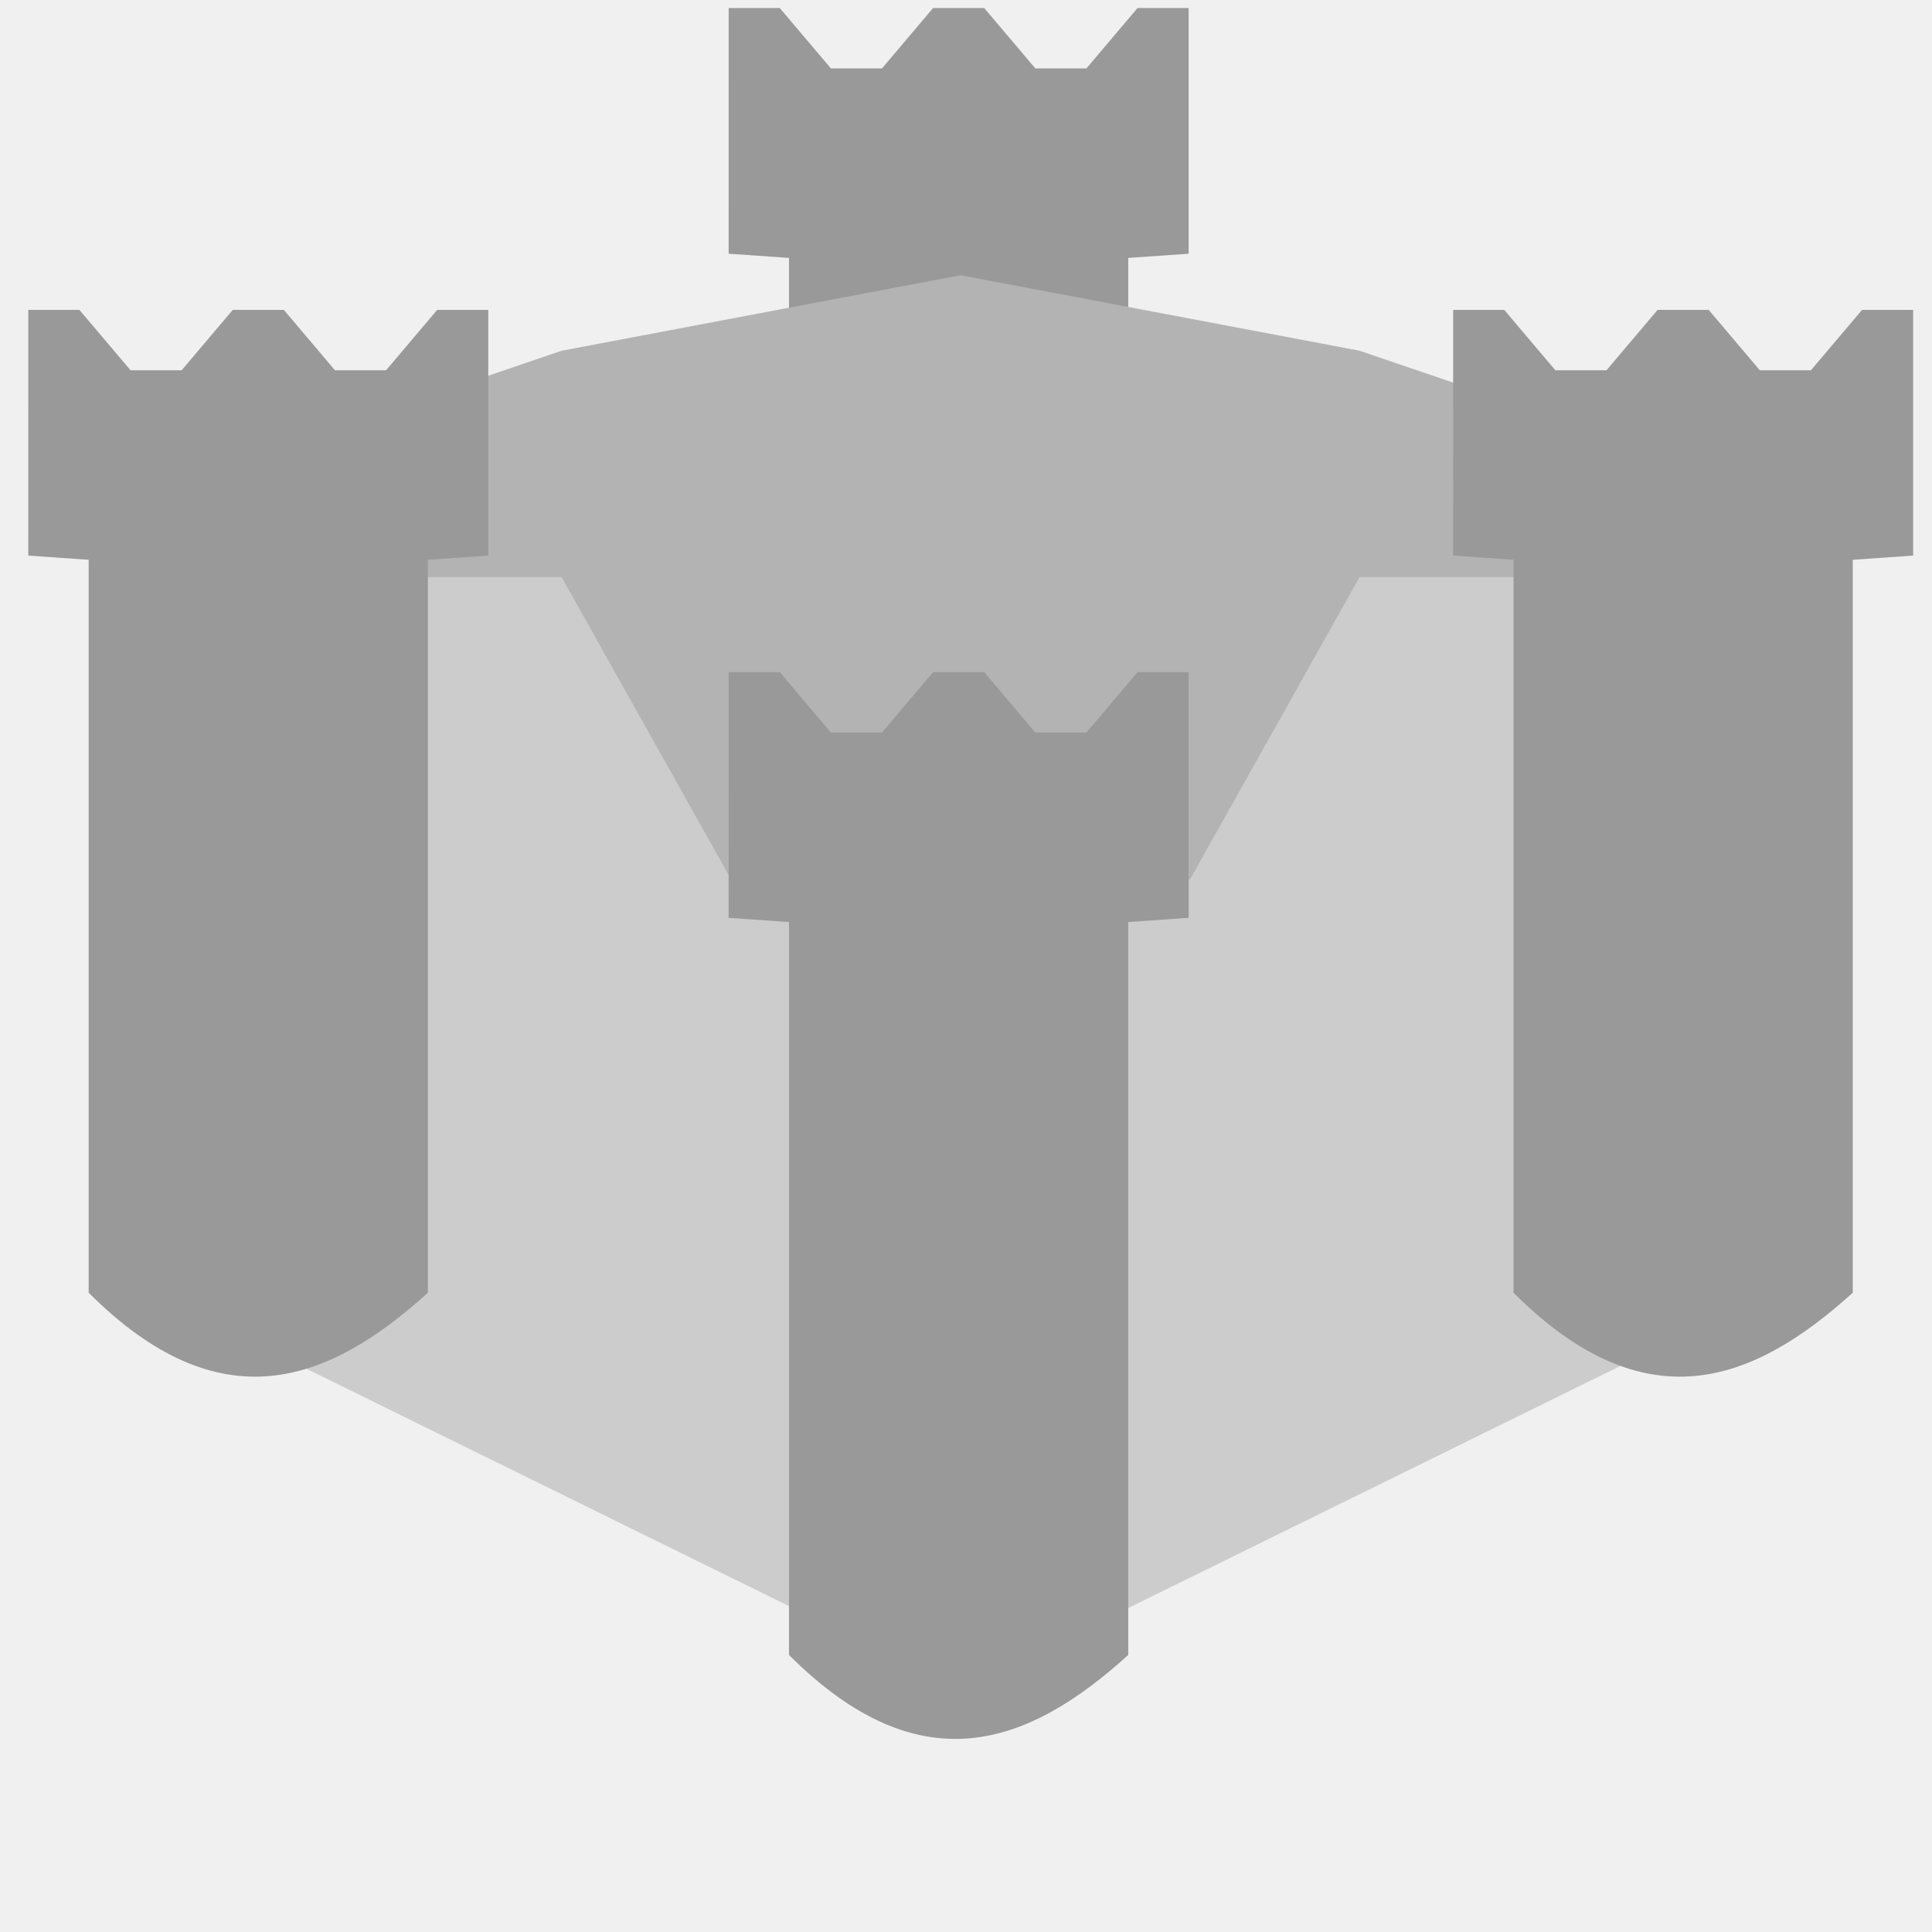
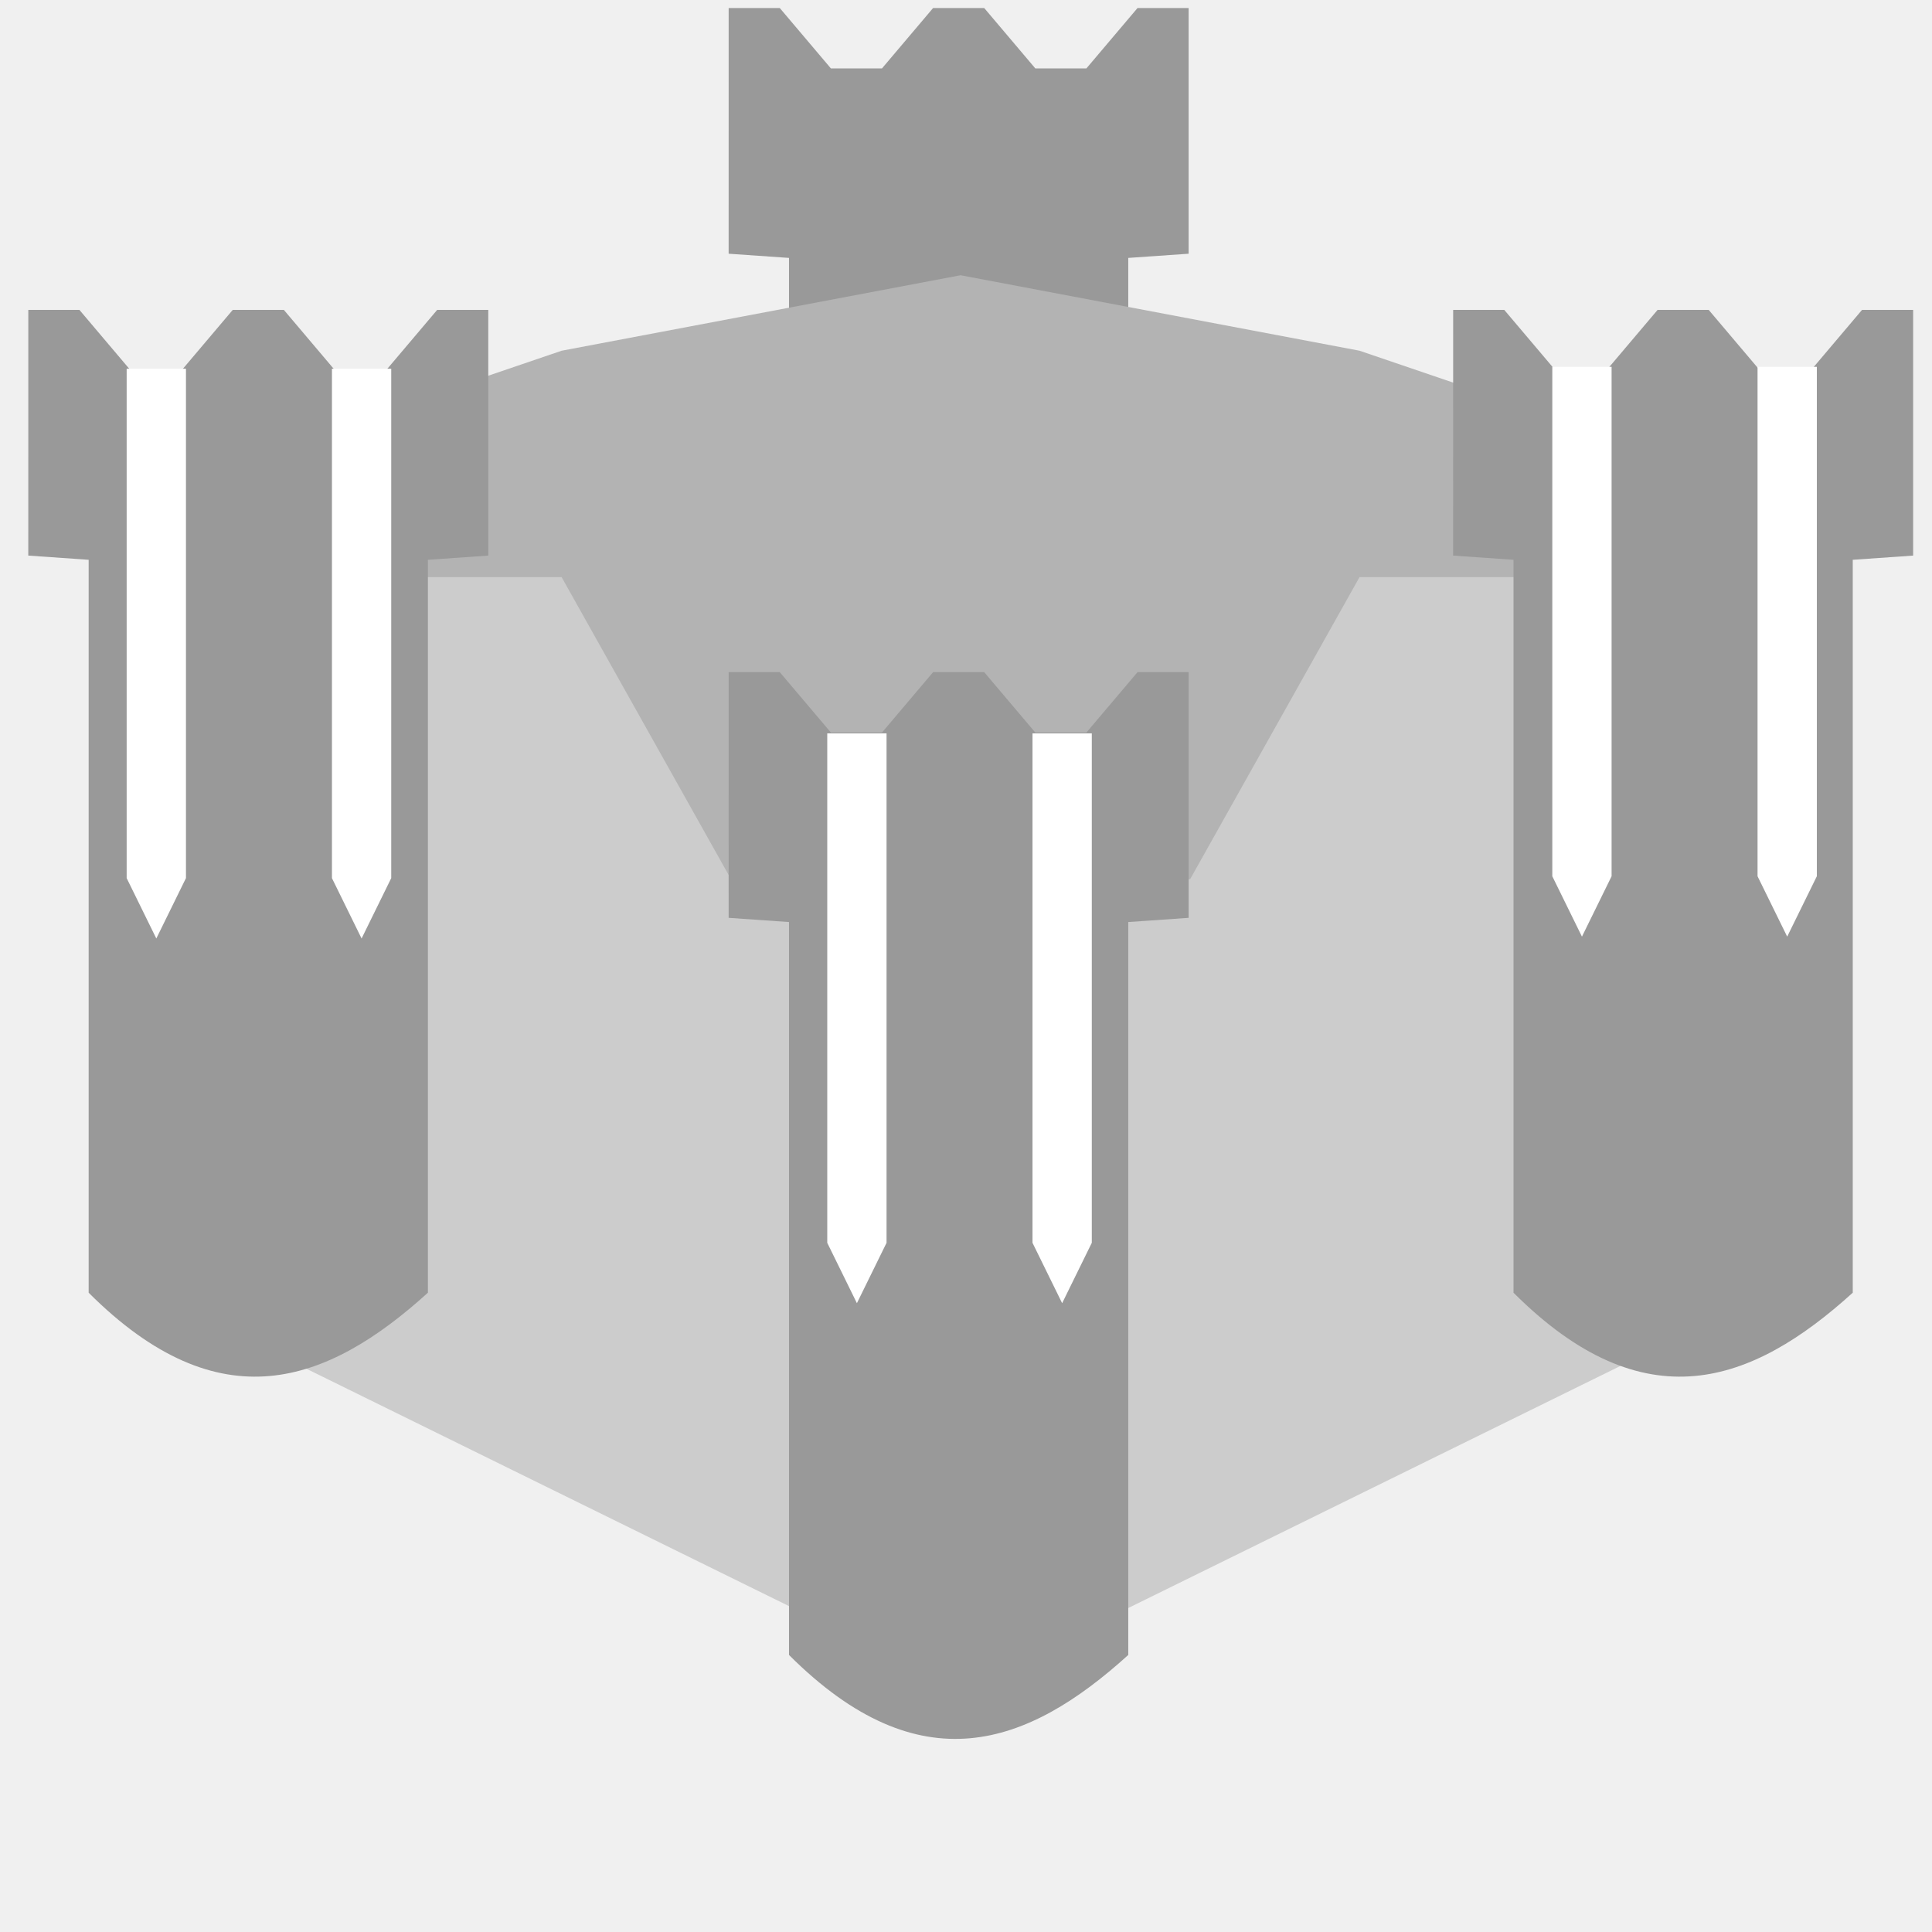
<svg xmlns="http://www.w3.org/2000/svg" width="64" height="64" id="svg2" version="1.1">
  <defs id="defs4" />
  <g id="layer1" transform="translate(0,-988.3622)" style="display:none">
    <path style="color:#000000;fill:none;stroke:#000000;stroke-width:0.1;stroke-miterlimit:4;stroke-dasharray:none;marker:none;visibility:visible;display:inline;overflow:visible;enable-background:accumulate" d="m 0,1004.362 32,-16 32,16 0,32 -32,16 -32,-16 z" id="rect3750" />
  </g>
-   <g transform="translate(0,-988.3622)" id="g3757">
+   <g transform="translate(0,-988.3622)" id="g3757" style="display:inline">
    <path style="color:#000000;fill:#999999;fill-opacity:1;fill-rule:nonzero;stroke:none;stroke-width:0.1;marker:none;visibility:visible;display:inline;overflow:visible;enable-background:accumulate" d="m 24.138,988.628 1.693,0 1.693,2 1.693,0 1.693,-2 1.693,0 1.693,2 1.693,0 1.693,-2 1.693,0 0,8.139 -2,0.139 0,24.279 c -3.334,3.023 -6.901,4.335 -11.238,0 l 0,-24.279 -2,-0.139 z" id="rect3764-9" />
    <path style="color:#000000;fill:#b3b3b3;stroke:none;stroke-width:0.1;marker:none;visibility:visible;display:inline;overflow:visible;enable-background:accumulate" d="m 3.389,1012.362 15.215,0 5.608,8 7.608,2 7.608,-2 5.608,-8 15.215,0 -2,-7.882 -13.215,-4.5 -13.215,-2.5 -13.215,2.5 -13.215,4.5 z" id="rect3761-9" />
    <path transform="translate(0,988.3622)" style="color:#000000;fill:#cccccc;stroke:none;stroke-width:0.1;marker:none;visibility:visible;display:inline;overflow:visible;enable-background:accumulate" d="m 3.389,19.118 15.215,0 5.608,10 7.608,2 7.608,-2 5.608,-10 15.215,0 L 58.251,43 31.82,56 5.389,43 z" id="rect3761" />
    <path style="color:#000000;fill:#999999;fill-opacity:1;fill-rule:nonzero;stroke:none;stroke-width:0.1;marker:none;visibility:visible;display:inline;overflow:visible;enable-background:accumulate" d="m 48.138,998.628 1.693,0 1.693,2 1.693,0 1.693,-2 1.693,0 1.693,2 1.693,0 1.693,-2 1.693,0 0,8.139 -2,0.139 0,24.279 c -3.334,3.023 -6.901,4.335 -11.238,0 l 0,-24.279 -2,-0.139 z" id="rect3764-3" />
    <path style="color:#000000;fill:#999999;fill-opacity:1;fill-rule:nonzero;stroke:none;stroke-width:0.1;marker:none;visibility:visible;display:inline;overflow:visible;enable-background:accumulate" d="m 0.938,998.628 1.693,0 1.693,2 1.693,0 1.693,-2 1.693,0 1.693,2 1.693,0 1.693,-2 1.693,0 0,8.139 -2,0.139 0,24.279 c -3.334,3.023 -6.901,4.335 -11.238,0 l 0,-24.279 -2,-0.139 z" id="rect3764-3-8" />
    <path style="color:#000000;fill:#999999;fill-opacity:1;fill-rule:nonzero;stroke:none;stroke-width:0.1;marker:none;visibility:visible;display:inline;overflow:visible;enable-background:accumulate" d="m 24.138,1010.628 1.693,0 1.693,2 1.693,0 1.693,-2 1.693,0 1.693,2 1.693,0 1.693,-2 1.693,0 0,8.139 -2,0.139 0,24.279 c -3.334,3.023 -6.901,4.335 -11.238,0 l 0,-24.279 -2,-0.139 z" id="rect3764" />
  </g>
+   <g id="layer2">
+     <path style="color:#000000;fill:#ffffff;fill-opacity:1;fill-rule:nonzero;stroke:none;stroke-width:0.1;marker:none;visibility:visible;display:inline;overflow:visible;enable-background:accumulate" d="m 4.196,12.214 1.964,0 0,16.875 -0.982,2 -0.982,-2 z" id="rect2991" />
+     <path style="color:#000000;fill:#ffffff;fill-opacity:1;fill-rule:nonzero;stroke:none;stroke-width:0.1;marker:none;visibility:visible;display:inline;overflow:visible;enable-background:accumulate" d="m 10.996,12.214 1.964,0 0,16.875 -0.982,2 -0.982,-2 z" id="rect2991-4" />
+     <path style="color:#000000;fill:#ffffff;fill-opacity:1;fill-rule:nonzero;stroke:none;stroke-width:0.1;marker:none;visibility:visible;display:inline;overflow:visible;enable-background:accumulate" d="m 27.404,24.295 1.964,0 0,16.875 -0.982,2 -0.982,-2 z" id="rect2991-7" />
+     <path style="color:#000000;fill:#ffffff;fill-opacity:1;fill-rule:nonzero;stroke:none;stroke-width:0.1;marker:none;visibility:visible;display:inline;overflow:visible;enable-background:accumulate" d="m 34.203,24.295 1.964,0 0,16.875 -0.982,2 -0.982,-2 z" id="rect2991-4-3" />
+     <path style="color:#000000;fill:#ffffff;fill-opacity:1;fill-rule:nonzero;stroke:none;stroke-width:0.1;marker:none;visibility:visible;display:inline;overflow:visible;enable-background:accumulate" d="m 51.422,12.152 1.964,0 0,16.875 -0.982,2 -0.982,-2 z" id="rect2991-0" />
+     <path style="color:#000000;fill:#ffffff;fill-opacity:1;fill-rule:nonzero;stroke:none;stroke-width:0.1;marker:none;visibility:visible;display:inline;overflow:visible;enable-background:accumulate" d="m 58.221,12.152 1.964,0 0,16.875 -0.982,2 -0.982,-2 z" id="rect2991-4-7" />
+   </g>
</svg>
